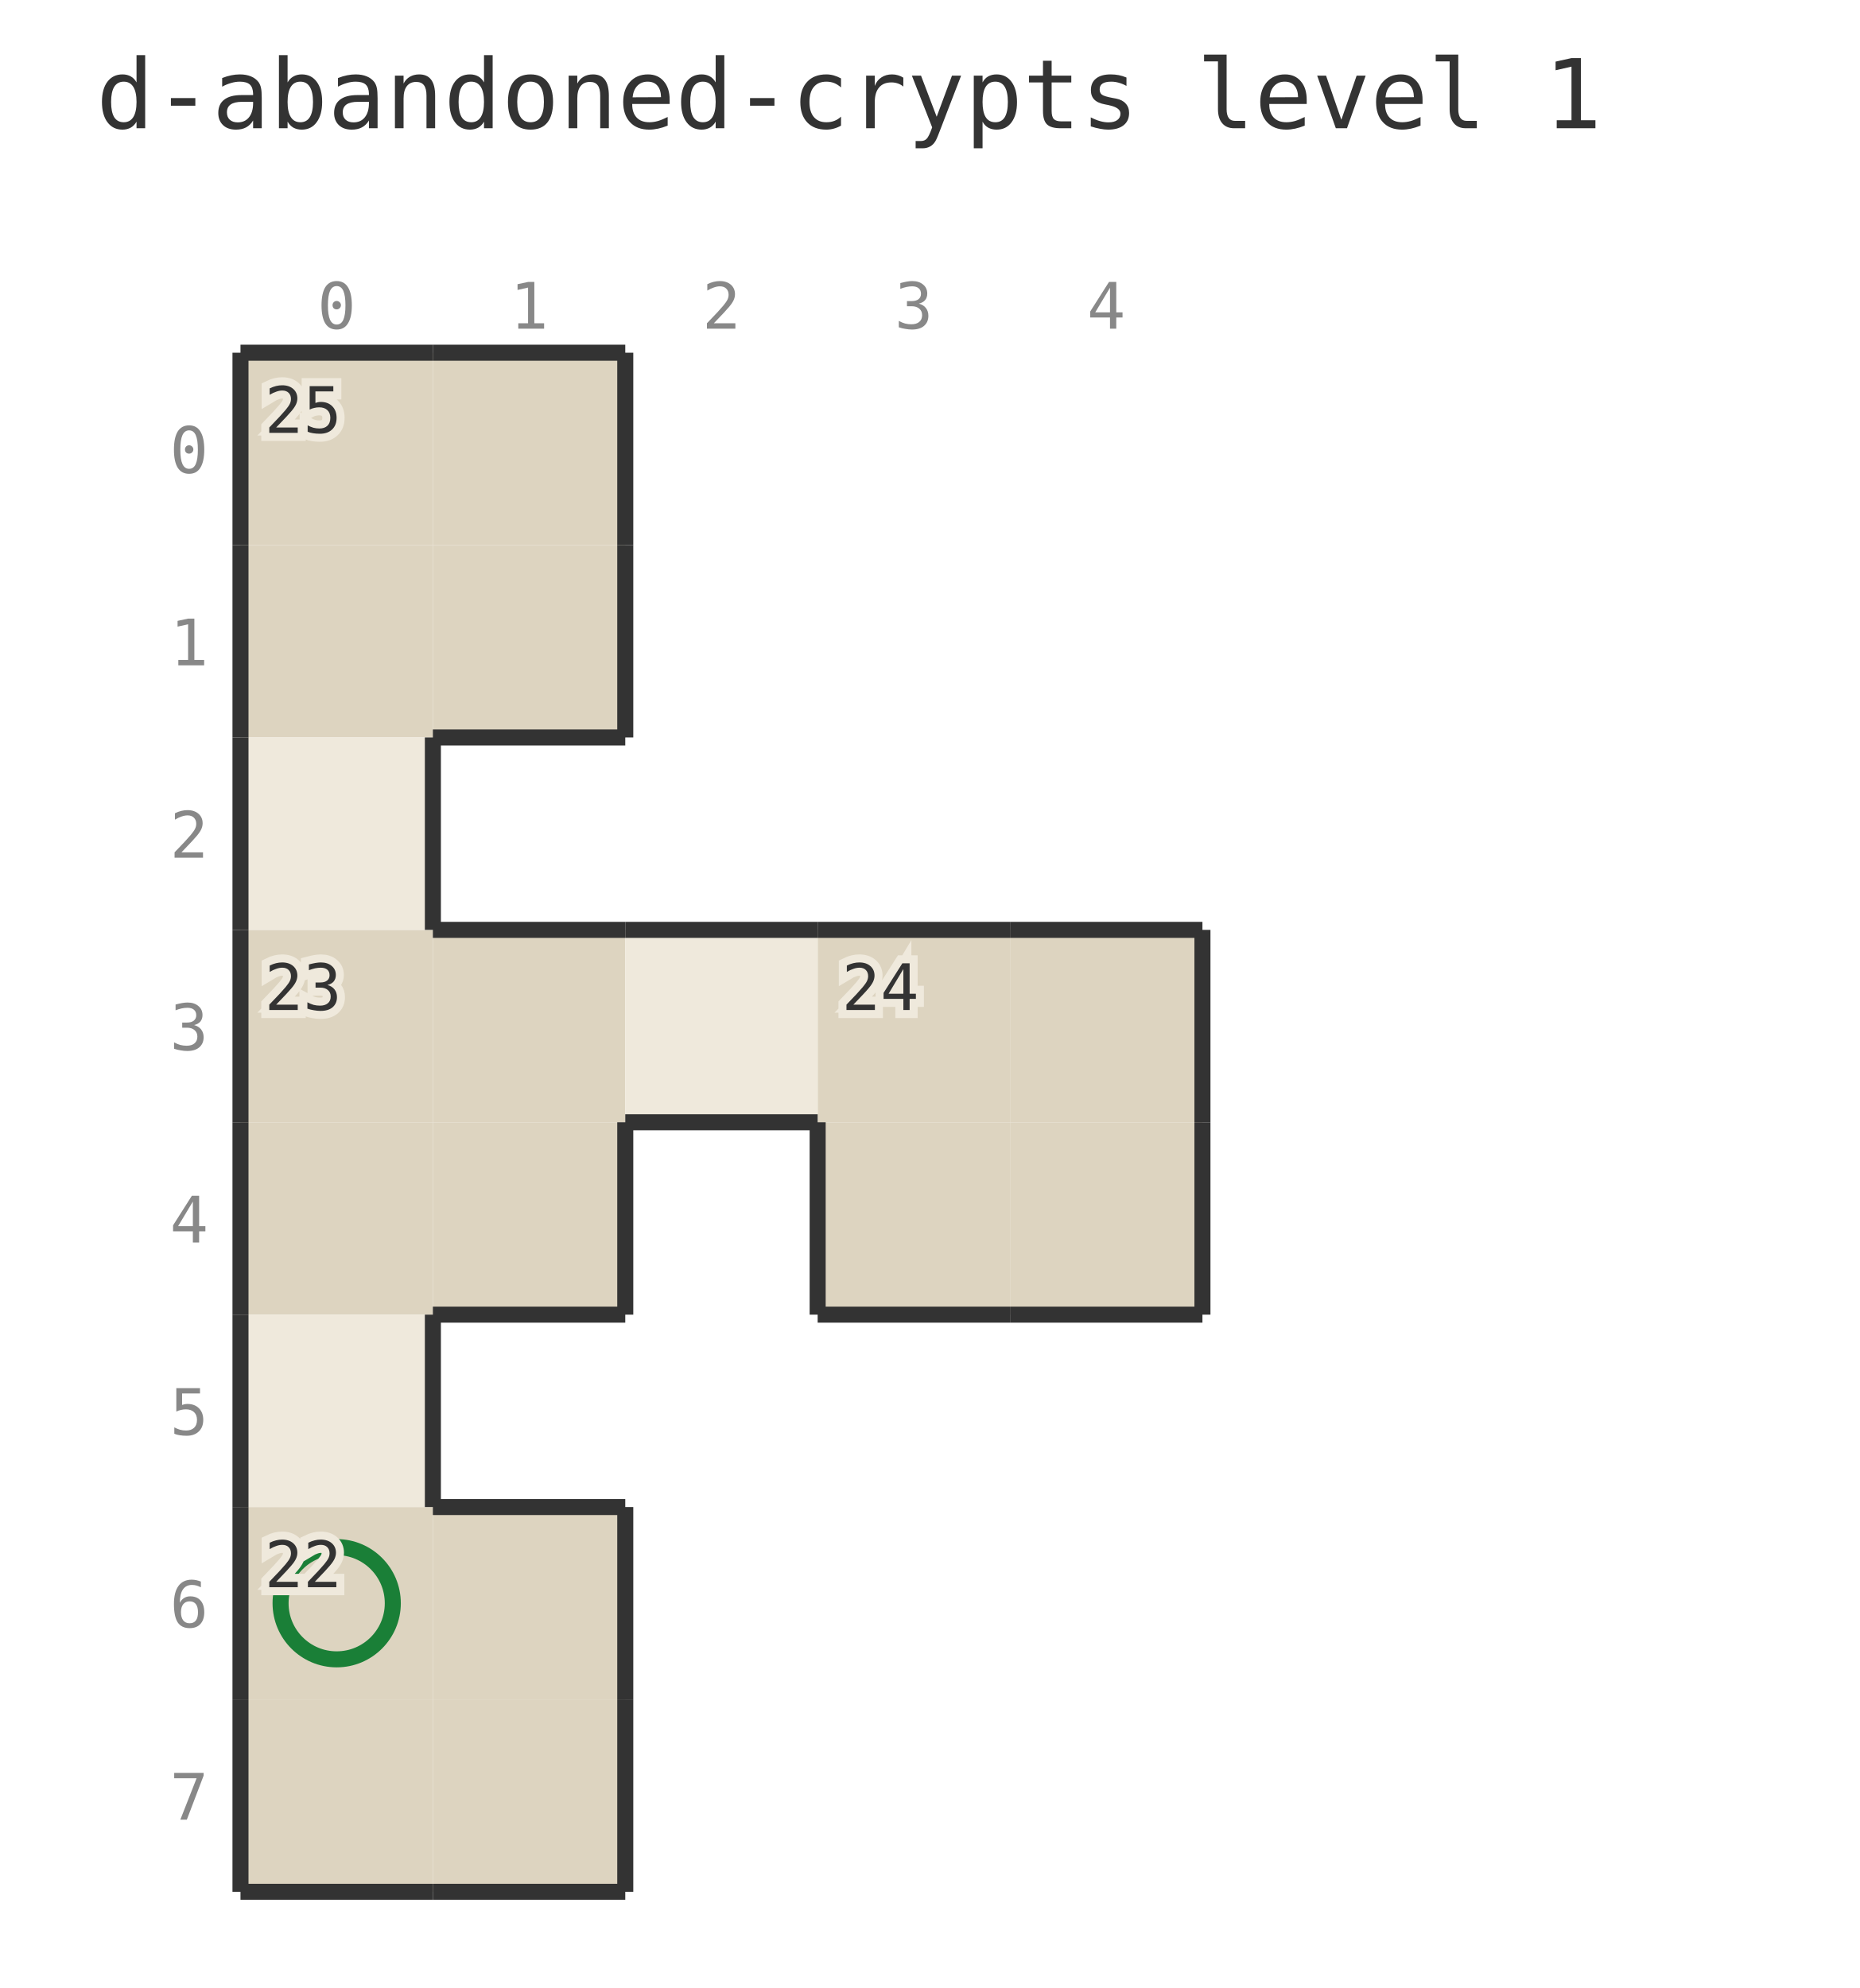
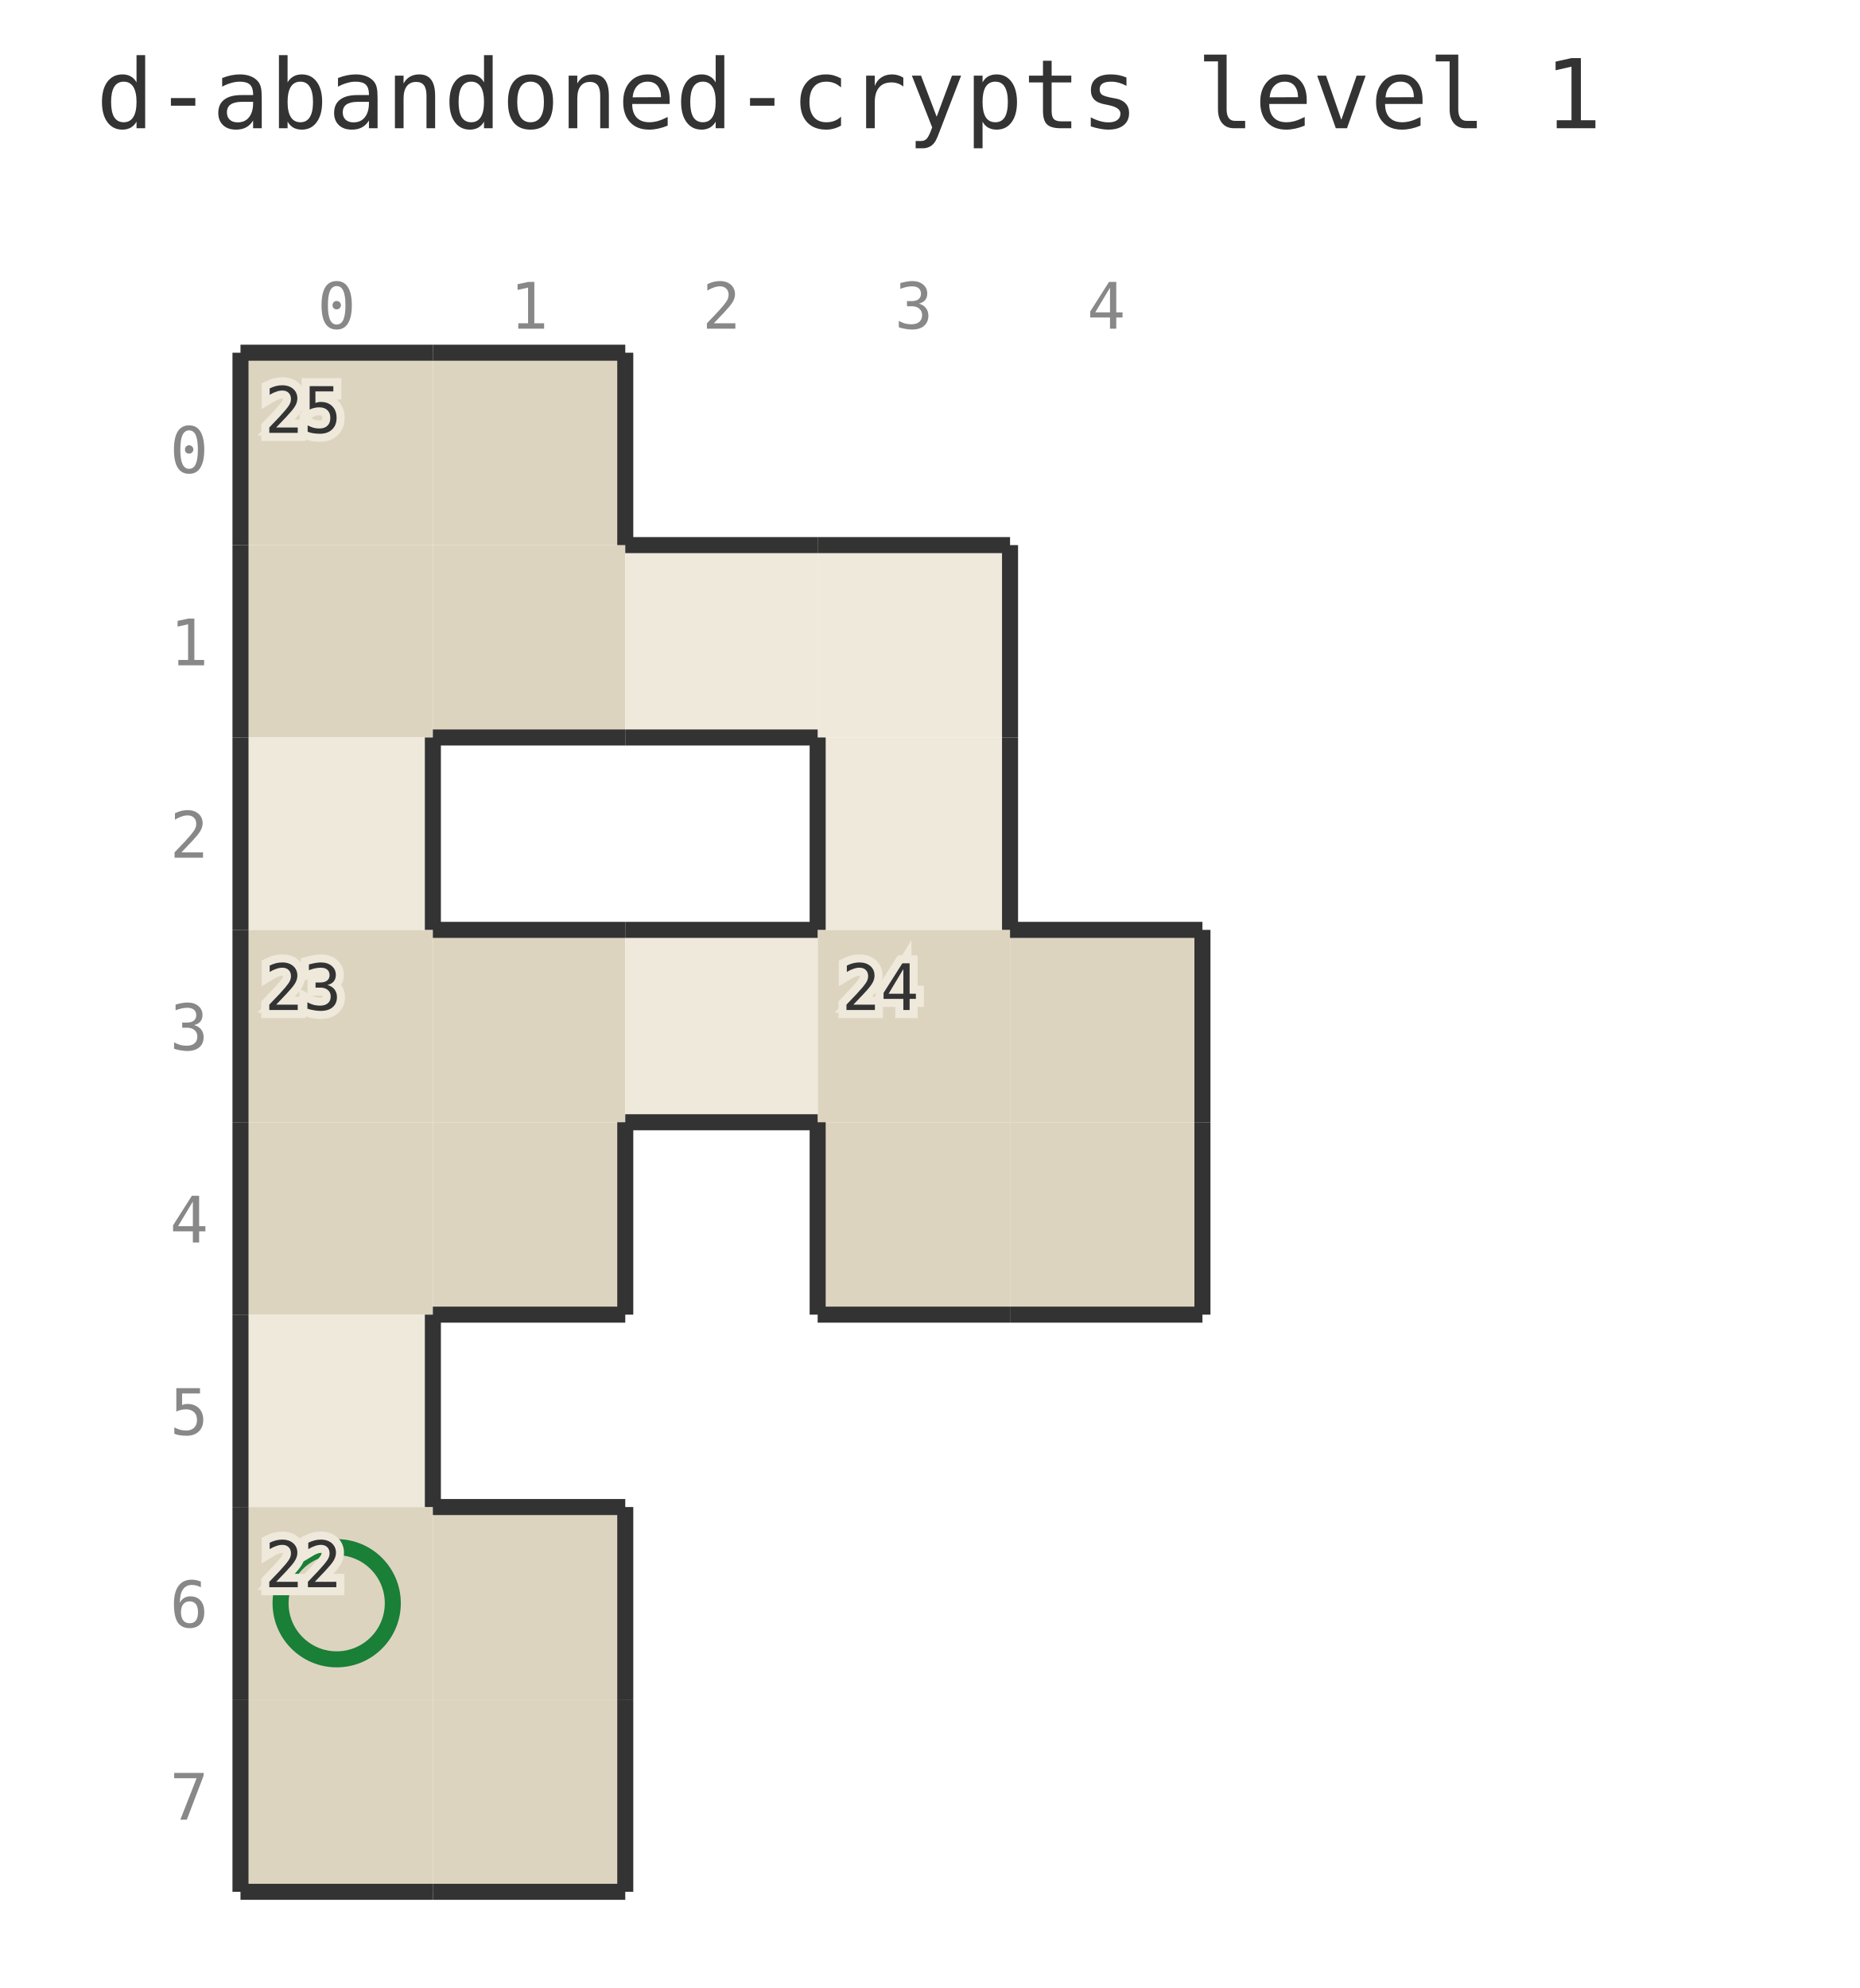
<svg xmlns="http://www.w3.org/2000/svg" width="232" height="248" viewBox="0 0 232 248">
  <text x="12" y="16" font-family="monospace" font-size="12" fill="#333333">d-abandoned-crypts level 1</text>
  <text x="42" y="41" font-family="monospace" font-size="8" text-anchor="middle" fill="#888888">0</text>
  <text x="66" y="41" font-family="monospace" font-size="8" text-anchor="middle" fill="#888888">1</text>
  <text x="90" y="41" font-family="monospace" font-size="8" text-anchor="middle" fill="#888888">2</text>
  <text x="114" y="41" font-family="monospace" font-size="8" text-anchor="middle" fill="#888888">3</text>
  <text x="138" y="41" font-family="monospace" font-size="8" text-anchor="middle" fill="#888888">4</text>
  <text x="26" y="59" font-family="monospace" font-size="8" text-anchor="end" fill="#888888">0</text>
  <text x="26" y="83" font-family="monospace" font-size="8" text-anchor="end" fill="#888888">1</text>
  <text x="26" y="107" font-family="monospace" font-size="8" text-anchor="end" fill="#888888">2</text>
  <text x="26" y="131" font-family="monospace" font-size="8" text-anchor="end" fill="#888888">3</text>
  <text x="26" y="155" font-family="monospace" font-size="8" text-anchor="end" fill="#888888">4</text>
  <text x="26" y="179" font-family="monospace" font-size="8" text-anchor="end" fill="#888888">5</text>
  <text x="26" y="203" font-family="monospace" font-size="8" text-anchor="end" fill="#888888">6</text>
  <text x="26" y="227" font-family="monospace" font-size="8" text-anchor="end" fill="#888888">7</text>
  <rect x="30" y="188" width="24" height="24" fill="#ddd4c0" />
  <rect x="54" y="188" width="24" height="24" fill="#ddd4c0" />
  <rect x="30" y="212" width="24" height="24" fill="#ddd4c0" />
  <rect x="54" y="212" width="24" height="24" fill="#ddd4c0" />
  <rect x="30" y="116" width="24" height="24" fill="#ddd4c0" />
  <rect x="54" y="116" width="24" height="24" fill="#ddd4c0" />
  <rect x="30" y="140" width="24" height="24" fill="#ddd4c0" />
  <rect x="54" y="140" width="24" height="24" fill="#ddd4c0" />
  <rect x="102" y="116" width="24" height="24" fill="#ddd4c0" />
  <rect x="126" y="116" width="24" height="24" fill="#ddd4c0" />
  <rect x="102" y="140" width="24" height="24" fill="#ddd4c0" />
  <rect x="126" y="140" width="24" height="24" fill="#ddd4c0" />
  <rect x="30" y="44" width="24" height="24" fill="#ddd4c0" />
  <rect x="54" y="44" width="24" height="24" fill="#ddd4c0" />
  <rect x="30" y="68" width="24" height="24" fill="#ddd4c0" />
  <rect x="54" y="68" width="24" height="24" fill="#ddd4c0" />
+   <rect x="78" y="68" width="24" height="24" fill="#efe9dc" />
+   <rect x="102" y="68" width="24" height="24" fill="#efe9dc" />
  <rect x="30" y="92" width="24" height="24" fill="#efe9dc" />
+   <rect x="102" y="92" width="24" height="24" fill="#efe9dc" />
  <rect x="78" y="116" width="24" height="24" fill="#efe9dc" />
  <rect x="30" y="164" width="24" height="24" fill="#efe9dc" />
  <line x1="30" y1="44" x2="30" y2="68" stroke="#333333" stroke-width="2" />
  <line x1="30" y1="44" x2="54" y2="44" stroke="#333333" stroke-width="2" />
  <line x1="30" y1="68" x2="30" y2="92" stroke="#333333" stroke-width="2" />
  <line x1="30" y1="92" x2="30" y2="116" stroke="#333333" stroke-width="2" />
  <line x1="30" y1="116" x2="30" y2="140" stroke="#333333" stroke-width="2" />
  <line x1="30" y1="140" x2="30" y2="164" stroke="#333333" stroke-width="2" />
  <line x1="30" y1="164" x2="30" y2="188" stroke="#333333" stroke-width="2" />
  <line x1="30" y1="188" x2="30" y2="212" stroke="#333333" stroke-width="2" />
  <line x1="30" y1="212" x2="30" y2="236" stroke="#333333" stroke-width="2" />
  <line x1="30" y1="236" x2="54" y2="236" stroke="#333333" stroke-width="2" />
  <line x1="54" y1="44" x2="78" y2="44" stroke="#333333" stroke-width="2" />
  <line x1="54" y1="92" x2="54" y2="116" stroke="#333333" stroke-width="2" />
  <line x1="54" y1="92" x2="78" y2="92" stroke="#333333" stroke-width="2" />
  <line x1="54" y1="116" x2="78" y2="116" stroke="#333333" stroke-width="2" />
  <line x1="54" y1="164" x2="54" y2="188" stroke="#333333" stroke-width="2" />
  <line x1="54" y1="164" x2="78" y2="164" stroke="#333333" stroke-width="2" />
  <line x1="54" y1="188" x2="78" y2="188" stroke="#333333" stroke-width="2" />
  <line x1="54" y1="236" x2="78" y2="236" stroke="#333333" stroke-width="2" />
  <line x1="78" y1="44" x2="78" y2="68" stroke="#333333" stroke-width="2" />
-   <line x1="78" y1="68" x2="78" y2="92" stroke="#333333" stroke-width="2" />
+   <line x1="78" y1="68" x2="102" y2="68" stroke="#333333" stroke-width="2" />
+   <line x1="78" y1="92" x2="102" y2="92" stroke="#333333" stroke-width="2" />
  <line x1="78" y1="116" x2="102" y2="116" stroke="#333333" stroke-width="2" />
  <line x1="78" y1="140" x2="78" y2="164" stroke="#333333" stroke-width="2" />
  <line x1="78" y1="140" x2="102" y2="140" stroke="#333333" stroke-width="2" />
  <line x1="78" y1="188" x2="78" y2="212" stroke="#333333" stroke-width="2" />
  <line x1="78" y1="212" x2="78" y2="236" stroke="#333333" stroke-width="2" />
-   <line x1="102" y1="116" x2="126" y2="116" stroke="#333333" stroke-width="2" />
+   <line x1="102" y1="68" x2="126" y2="68" stroke="#333333" stroke-width="2" />
+   <line x1="102" y1="92" x2="102" y2="116" stroke="#333333" stroke-width="2" />
  <line x1="102" y1="140" x2="102" y2="164" stroke="#333333" stroke-width="2" />
  <line x1="102" y1="164" x2="126" y2="164" stroke="#333333" stroke-width="2" />
+   <line x1="126" y1="68" x2="126" y2="92" stroke="#333333" stroke-width="2" />
+   <line x1="126" y1="92" x2="126" y2="116" stroke="#333333" stroke-width="2" />
  <line x1="126" y1="116" x2="150" y2="116" stroke="#333333" stroke-width="2" />
  <line x1="126" y1="164" x2="150" y2="164" stroke="#333333" stroke-width="2" />
  <line x1="150" y1="116" x2="150" y2="140" stroke="#333333" stroke-width="2" />
  <line x1="150" y1="140" x2="150" y2="164" stroke="#333333" stroke-width="2" />
  <circle cx="42" cy="200" r="7" fill="none" stroke="#1a7f37" stroke-width="2" />
  <text x="33" y="198" font-family="monospace" font-size="8" paint-order="stroke" stroke="#efe9dc" stroke-width="2" fill="#333333">22</text>
  <text x="33" y="126" font-family="monospace" font-size="8" paint-order="stroke" stroke="#efe9dc" stroke-width="2" fill="#333333">23</text>
  <text x="105" y="126" font-family="monospace" font-size="8" paint-order="stroke" stroke="#efe9dc" stroke-width="2" fill="#333333">24</text>
  <text x="33" y="54" font-family="monospace" font-size="8" paint-order="stroke" stroke="#efe9dc" stroke-width="2" fill="#333333">25</text>
</svg>
